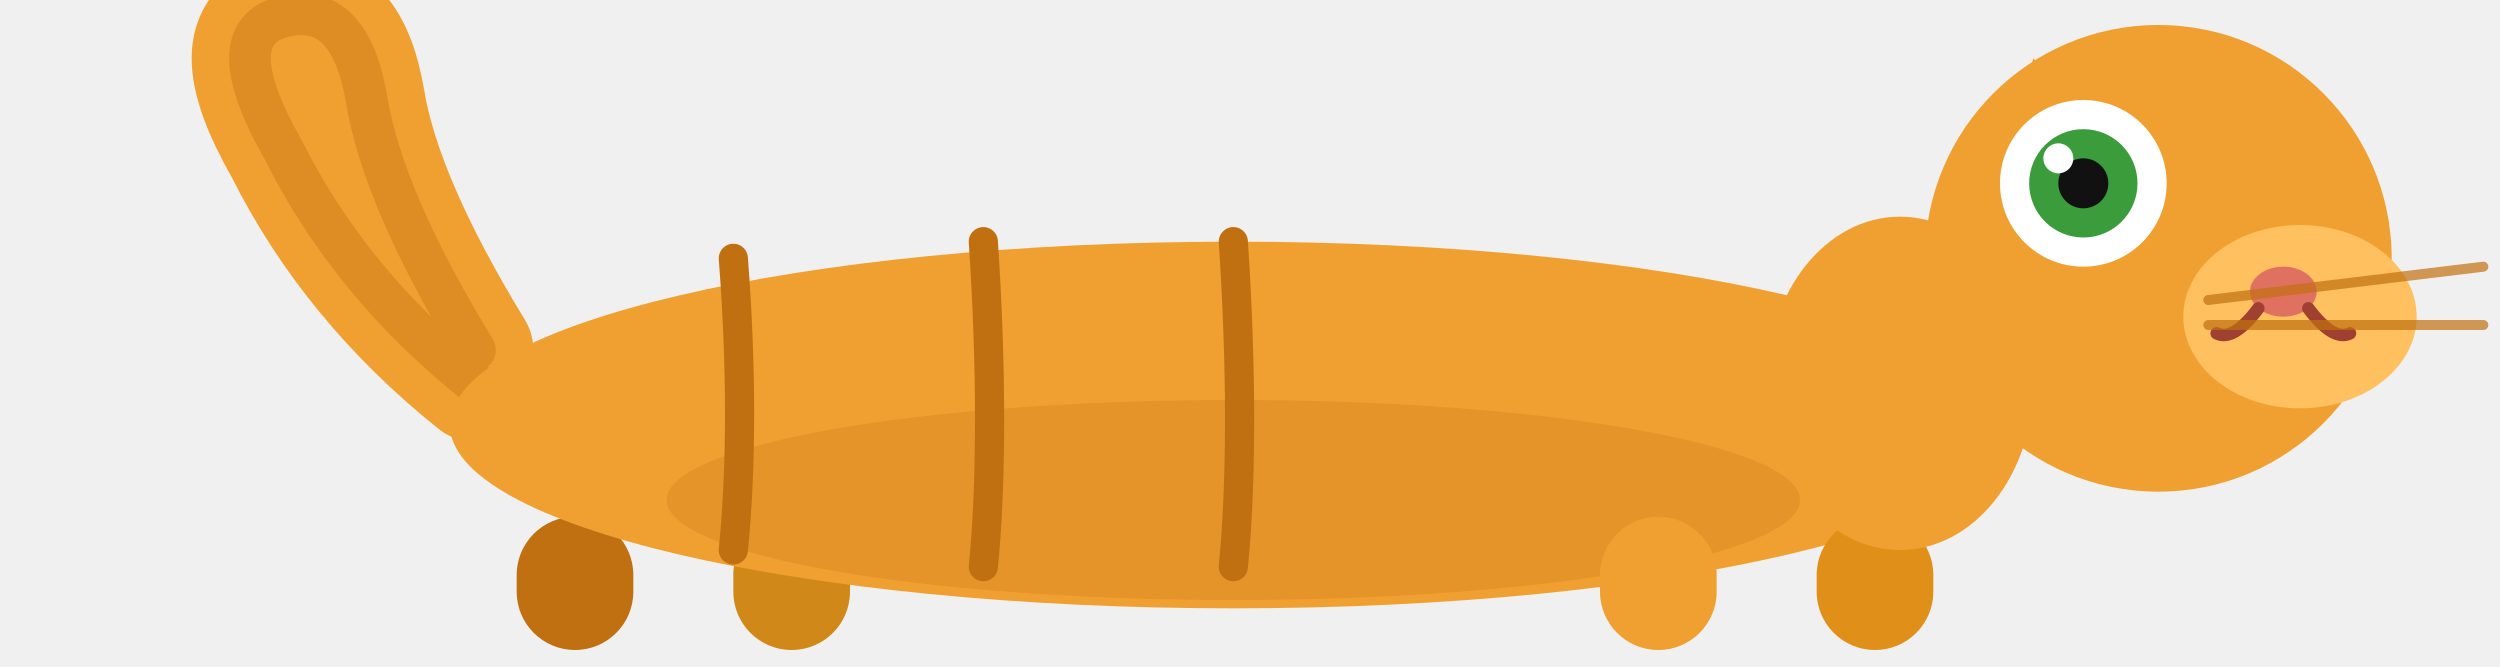
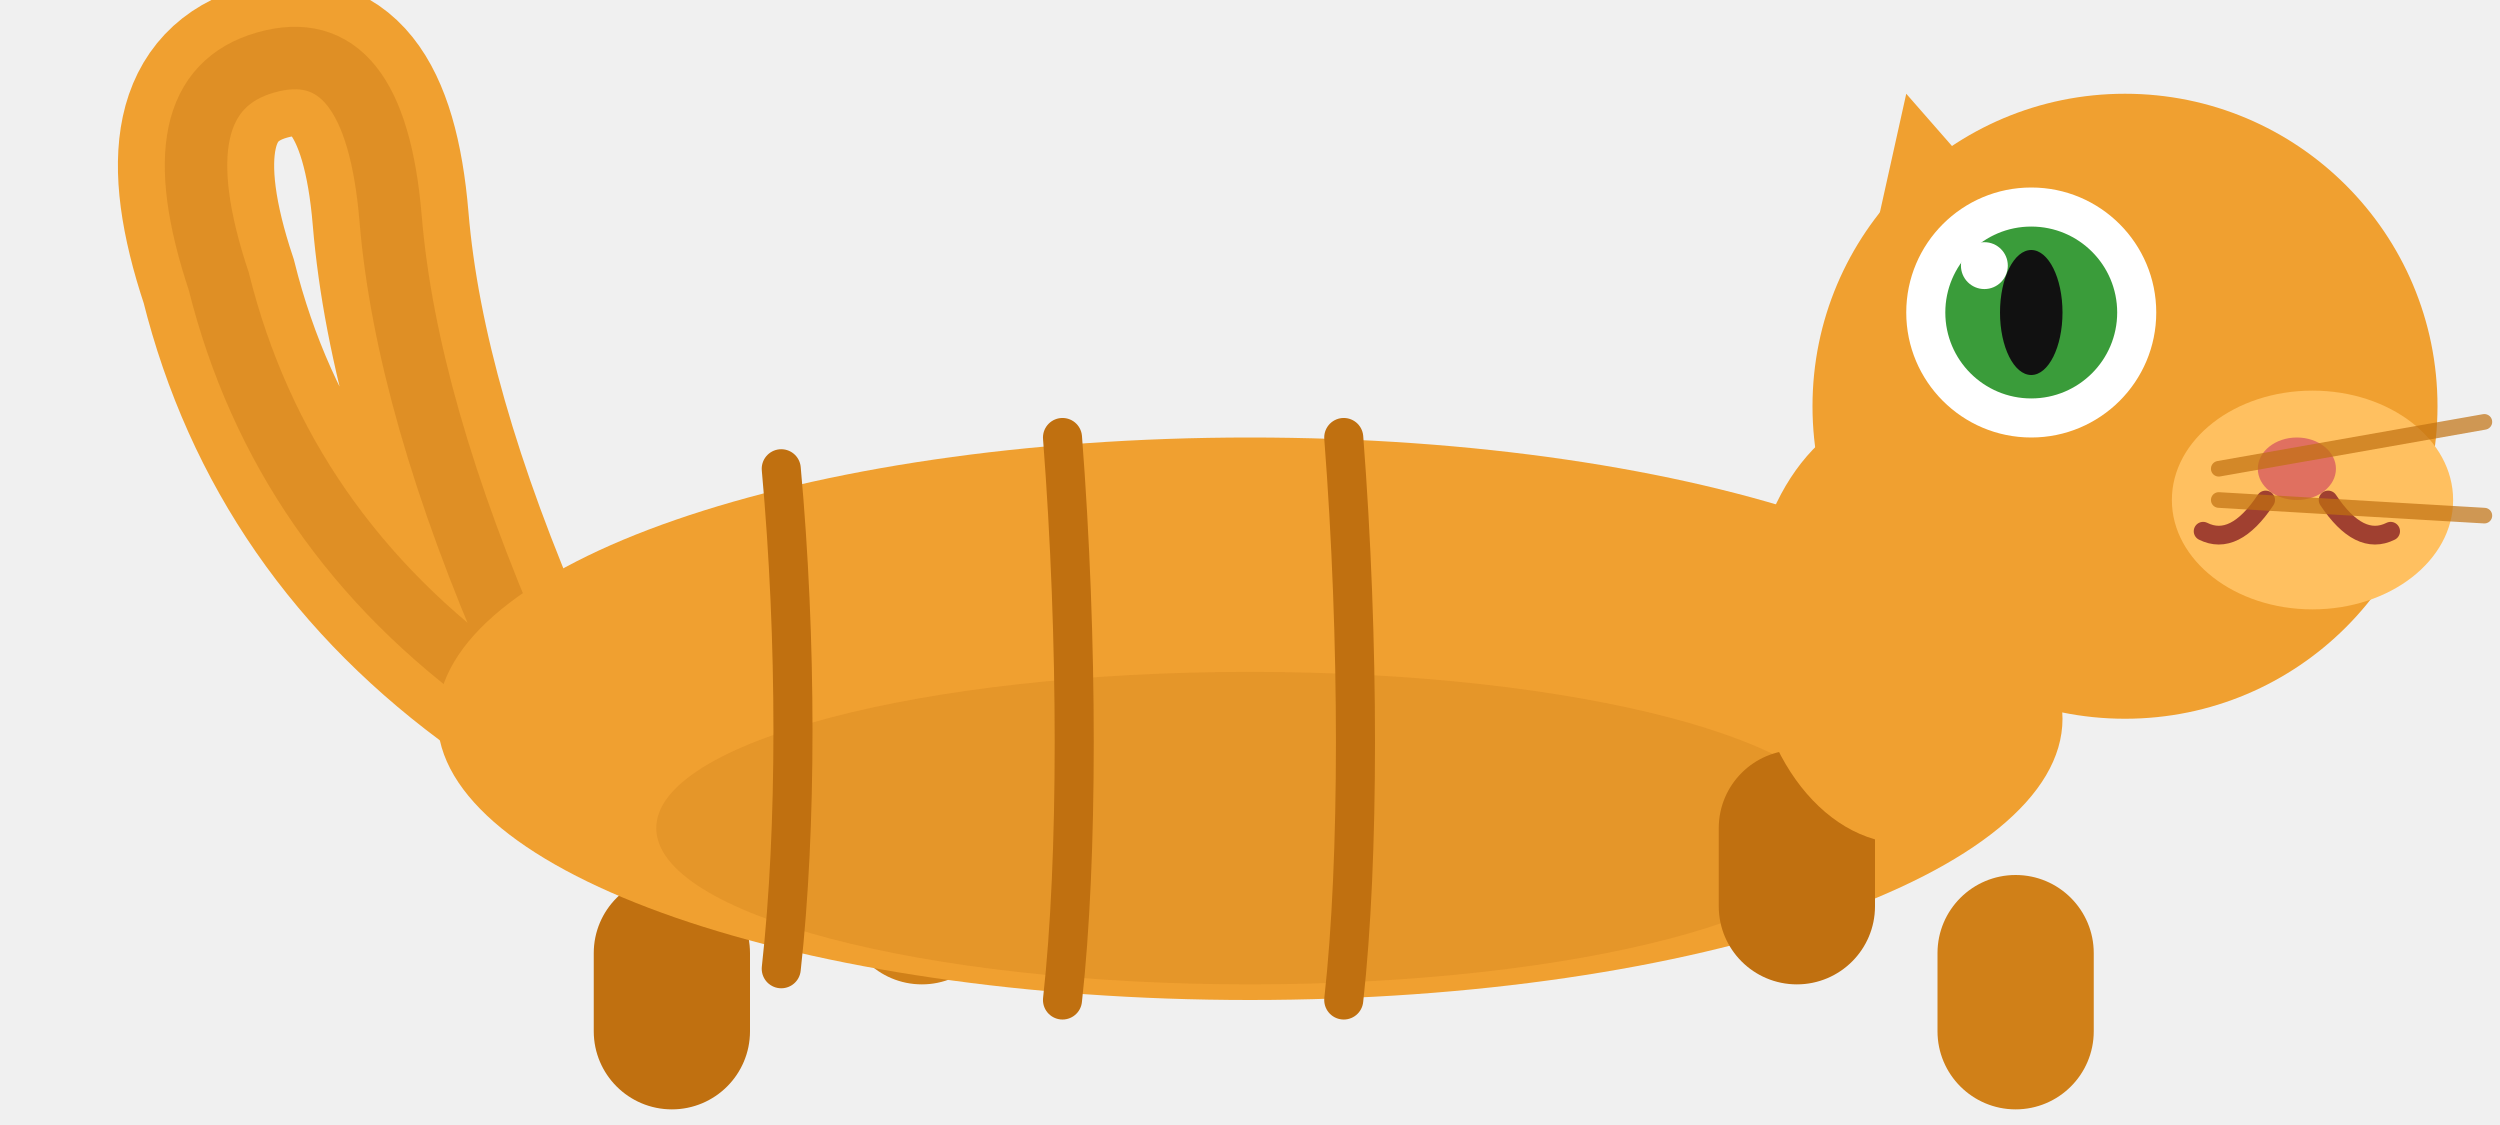
- <svg xmlns="http://www.w3.org/2000/svg" viewBox="0 0 300 80" width="300" height="80" role="img" aria-label="ginger cat running">
-   <style>
- .g{animation:bob .4s ease-in-out infinite}
- .la{animation:la .4s ease-in-out infinite}
- .lb{animation:lb .4s ease-in-out infinite}
- .tw{animation:wag .9s ease-in-out infinite;transform-box:fill-box;transform-origin:90% 85%}
- .bl{animation:bl 3s ease-in-out infinite;transform-box:fill-box;transform-origin:50% 50%}
- @keyframes bob{0%,100%{transform:translateY(0)}50%{transform:translateY(-3px)}}
- @keyframes la{0%,100%{transform:translateY(-9px)}50%{transform:translateY(0)}}
- @keyframes lb{0%,100%{transform:translateY(0)}50%{transform:translateY(-9px)}}
- @keyframes wag{0%,100%{transform:rotate(-8deg)}50%{transform:rotate(28deg)}}
- @keyframes bl{0%,87%,100%{transform:scaleY(1)}91%{transform:scaleY(.05)}}
- </style>
-   <g class="g">
-     <g class="tw">
-       <path d="M57,46 Q42,34 34,18 Q26,4 34,2 Q42,0 44,12 Q46,24 57,42" stroke="#f0a030" stroke-width="14" fill="none" stroke-linecap="round" />
-       <path d="M57,46 Q42,34 34,18 Q26,4 34,2 Q42,0 44,12 Q46,24 57,42" stroke="#c07010" stroke-width="5" fill="none" stroke-linecap="round" opacity=".4" />
+ <svg xmlns="http://www.w3.org/2000/svg" viewBox="0 0 160 72" width="160" height="72" role="img" aria-label="ginger cat running">
+   <g>
+     <animateTransform attributeName="transform" type="translate" values="0,0; 0,-3; 0,0; 0,-3; 0,0" dur="0.38s" repeatCount="indefinite" calcMode="spline" keyTimes="0;0.25;0.5;0.75;1" keySplines="0.42 0 0.58 1; 0.42 0 0.58 1; 0.42 0 0.58 1; 0.42 0 0.58 1" />
+     <g>
+       <animateTransform attributeName="transform" type="rotate" values="-8 32 44; 20 32 44; -8 32 44" dur="0.76s" repeatCount="indefinite" calcMode="spline" keyTimes="0;0.5;1" keySplines="0.42 0 0.58 1; 0.42 0 0.58 1" />
+       <path d="M32,44 Q18,34 14,18 Q10,6 17,4 Q24,2 25,14 Q26,26 33,42" stroke="#f0a030" stroke-width="10" fill="none" stroke-linecap="round" />
+       <path d="M32,44 Q18,34 14,18 Q10,6 17,4 Q24,2 25,14 Q26,26 33,42" stroke="#c07010" stroke-width="4" fill="none" stroke-linecap="round" opacity="0.35" />
    </g>
-     <rect class="lb" x="62" y="62" width="14" height="16" rx="7" fill="#c07010" />
-     <rect class="la" x="88" y="62" width="14" height="16" rx="7" fill="#d08818" />
-     <ellipse cx="148" cy="51" rx="94" ry="22" fill="#f0a030" />
-     <ellipse cx="148" cy="60" rx="68" ry="12" fill="#c07010" opacity=".25" />
-     <path d="M88,31 C89,44 89,56 88,66" stroke="#c07010" stroke-width="3.5" fill="none" stroke-linecap="round" />
-     <path d="M118,29 C119,44 119,58 118,68" stroke="#c07010" stroke-width="3.5" fill="none" stroke-linecap="round" />
-     <path d="M148,29 C149,44 149,58 148,68" stroke="#c07010" stroke-width="3.5" fill="none" stroke-linecap="round" />
-     <rect class="la" x="192" y="62" width="14" height="16" rx="7" fill="#f0a030" />
-     <rect class="lb" x="218" y="62" width="14" height="16" rx="7" fill="#e09018" />
-     <ellipse cx="228" cy="46" rx="16" ry="20" fill="#f0a030" />
-     <polygon points="238,28 244,7 261,25" fill="#f0a030" />
-     <polygon points="240,27 246,13 259,25" fill="#ffc080" />
-     <polygon points="255,25 261,8 272,24" fill="#f0a030" />
-     <polygon points="257,25 262,14 270,24" fill="#ffc080" />
-     <circle cx="259" cy="31" r="28" fill="#f0a030" />
-     <ellipse cx="276" cy="38" rx="14" ry="11" fill="#ffc060" />
-     <circle cx="250" cy="22" r="10" fill="white" />
-     <circle cx="250" cy="22" r="6.5" fill="#3a9c3a" class="bl" />
-     <circle cx="250" cy="22" r="3" fill="#111" class="bl" />
-     <circle cx="247" cy="19" r="1.8" fill="white" />
-     <ellipse cx="274" cy="35" rx="4" ry="3" fill="#e07060" />
-     <path d="M271,37 Q268,41 266,40" stroke="#a04030" stroke-width="1.5" fill="none" stroke-linecap="round" />
-     <path d="M277,37 Q280,41 282,40" stroke="#a04030" stroke-width="1.5" fill="none" stroke-linecap="round" />
-     <line x1="265" y1="36" x2="298" y2="32" stroke="#c07010" stroke-width="1.2" stroke-linecap="round" opacity=".7" />
-     <line x1="265" y1="39" x2="298" y2="39" stroke="#c07010" stroke-width="1.2" stroke-linecap="round" opacity=".7" />
+     <rect x="38" y="56" width="10" height="15" rx="5" fill="#c07010">
+       <animate attributeName="y" values="56;48;56" dur="0.38s" repeatCount="indefinite" calcMode="spline" keyTimes="0;0.5;1" keySplines="0.42 0 0.58 1; 0.42 0 0.58 1" />
+     </rect>
+     <rect x="54" y="48" width="10" height="15" rx="5" fill="#d08018">
+       <animate attributeName="y" values="48;56;48" dur="0.38s" repeatCount="indefinite" calcMode="spline" keyTimes="0;0.5;1" keySplines="0.42 0 0.58 1; 0.42 0 0.58 1" />
+     </rect>
+     <ellipse cx="80" cy="46" rx="52" ry="18" fill="#f0a030" />
+     <ellipse cx="80" cy="53" rx="38" ry="10" fill="#c07010" opacity="0.22" />
+     <path d="M50,30 C51,41 51,53 50,62" stroke="#c07010" stroke-width="2.5" fill="none" stroke-linecap="round" />
+     <path d="M68,28 C69,41 69,55 68,64" stroke="#c07010" stroke-width="2.5" fill="none" stroke-linecap="round" />
+     <path d="M86,28 C87,41 87,55 86,64" stroke="#c07010" stroke-width="2.5" fill="none" stroke-linecap="round" />
+     <rect x="110" y="48" width="10" height="15" rx="5" fill="#c07010">
+       <animate attributeName="y" values="48;56;48" dur="0.38s" repeatCount="indefinite" calcMode="spline" keyTimes="0;0.5;1" keySplines="0.42 0 0.58 1; 0.42 0 0.58 1" />
+     </rect>
+     <rect x="124" y="56" width="10" height="15" rx="5" fill="#d08018">
+       <animate attributeName="y" values="56;48;56" dur="0.38s" repeatCount="indefinite" calcMode="spline" keyTimes="0;0.5;1" keySplines="0.42 0 0.58 1; 0.42 0 0.58 1" />
+     </rect>
+     <ellipse cx="122" cy="40" rx="10" ry="14" fill="#f0a030" />
+     <polygon points="118,24 122,6 136,22" fill="#f0a030" />
+     <polygon points="120,23 123,11 134,22" fill="#ffc080" />
+     <polygon points="132,22 136,7 146,22" fill="#f0a030" />
+     <polygon points="133,22 137,12 144,22" fill="#ffc080" />
+     <circle cx="136" cy="26" r="20" fill="#f0a030" />
+     <ellipse cx="148" cy="32" rx="9" ry="7" fill="#ffc060" />
+     <circle cx="130" cy="20" r="8" fill="white" />
+     <ellipse cx="130" cy="20" rx="5.5" ry="5.5" fill="#3a9c3a">
+       <animate attributeName="ry" values="5.5;5.5;5.5;0.3;5.5" keyTimes="0;0.82;0.9;0.93;1" calcMode="spline" keySplines="0.42 0 0.58 1; 0.42 0 0.58 1; 0.12 0 0.39 0; 0.61 1 0.88 1" dur="3s" repeatCount="indefinite" />
+     </ellipse>
+     <ellipse cx="130" cy="20" rx="2" ry="4" fill="#111">
+       <animate attributeName="ry" values="4;4;4;0.2;4" keyTimes="0;0.82;0.9;0.93;1" calcMode="spline" keySplines="0.42 0 0.58 1; 0.42 0 0.58 1; 0.12 0 0.39 0; 0.61 1 0.88 1" dur="3s" repeatCount="indefinite" />
+     </ellipse>
+     <circle cx="127" cy="17" r="1.5" fill="white" />
+     <ellipse cx="147" cy="30" rx="2.5" ry="2" fill="#e07060" />
+     <path d="M145,32 Q143,35 141,34" stroke="#a04030" stroke-width="1.2" fill="none" stroke-linecap="round" />
+     <path d="M149,32 Q151,35 153,34" stroke="#a04030" stroke-width="1.2" fill="none" stroke-linecap="round" />
+     <line x1="142" y1="30" x2="159" y2="27" stroke="#c07010" stroke-width="1" stroke-linecap="round" opacity="0.7" />
+     <line x1="142" y1="32" x2="159" y2="33" stroke="#c07010" stroke-width="1" stroke-linecap="round" opacity="0.7" />
  </g>
</svg>
